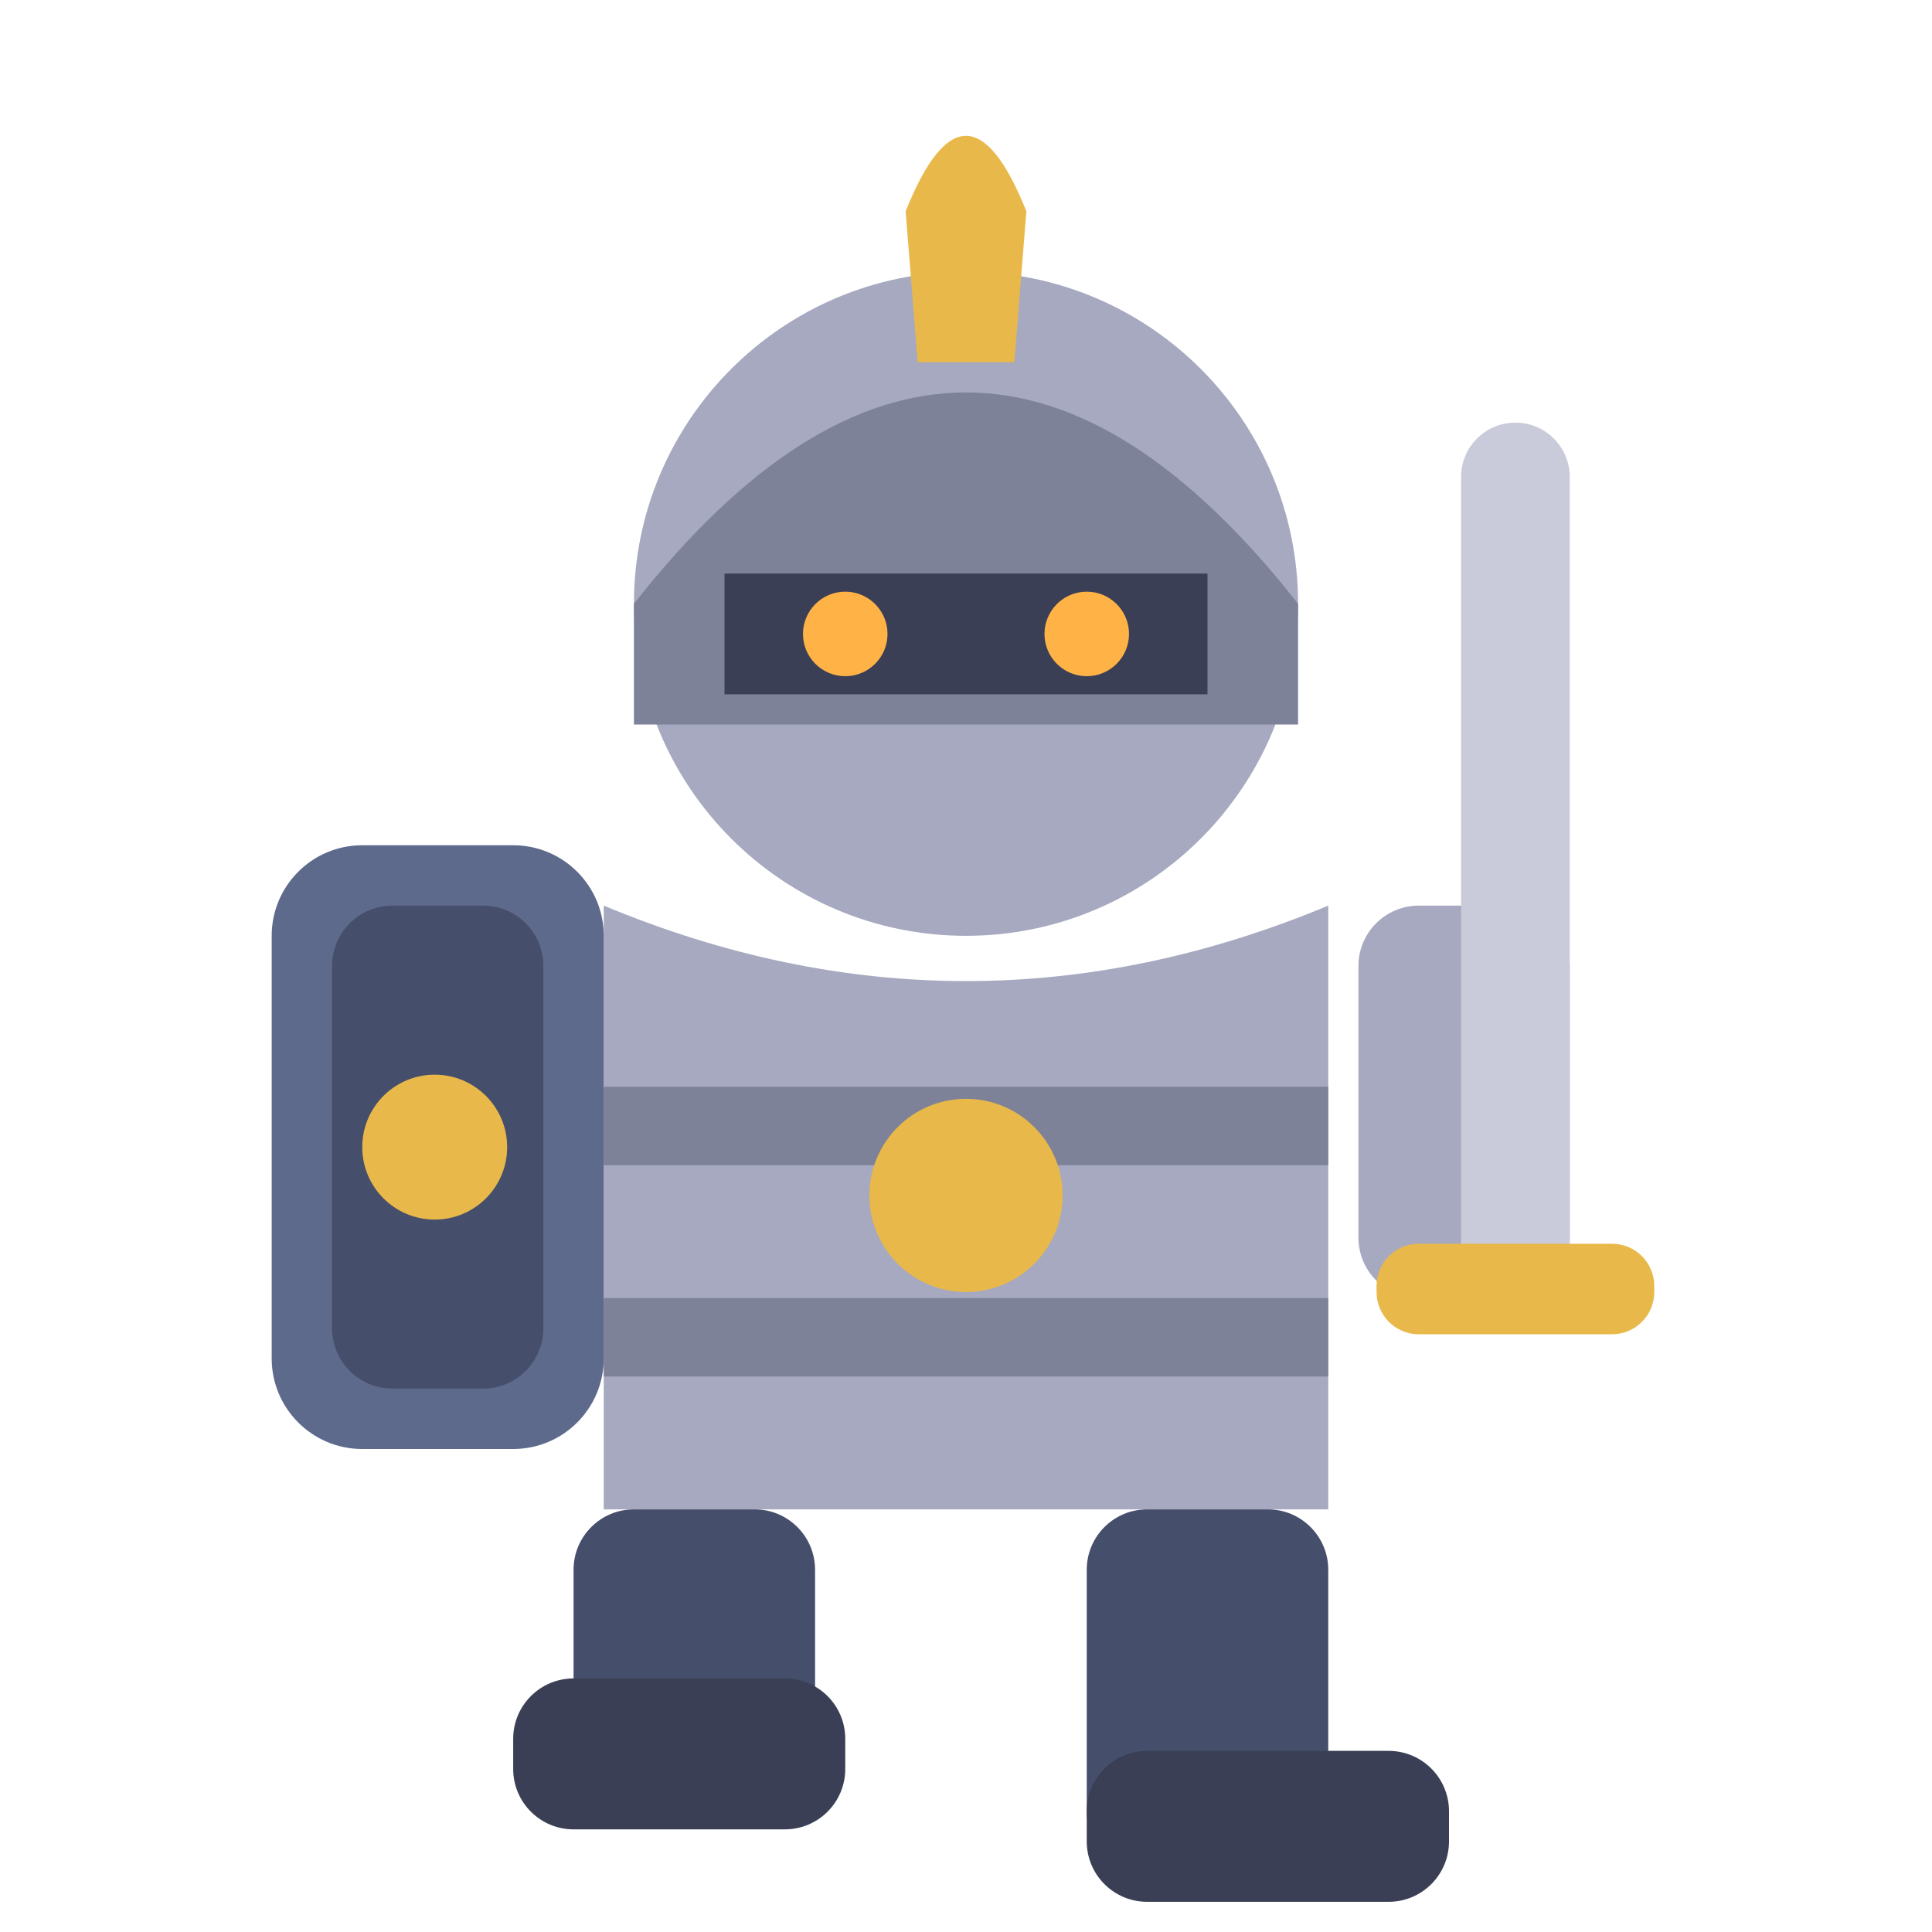
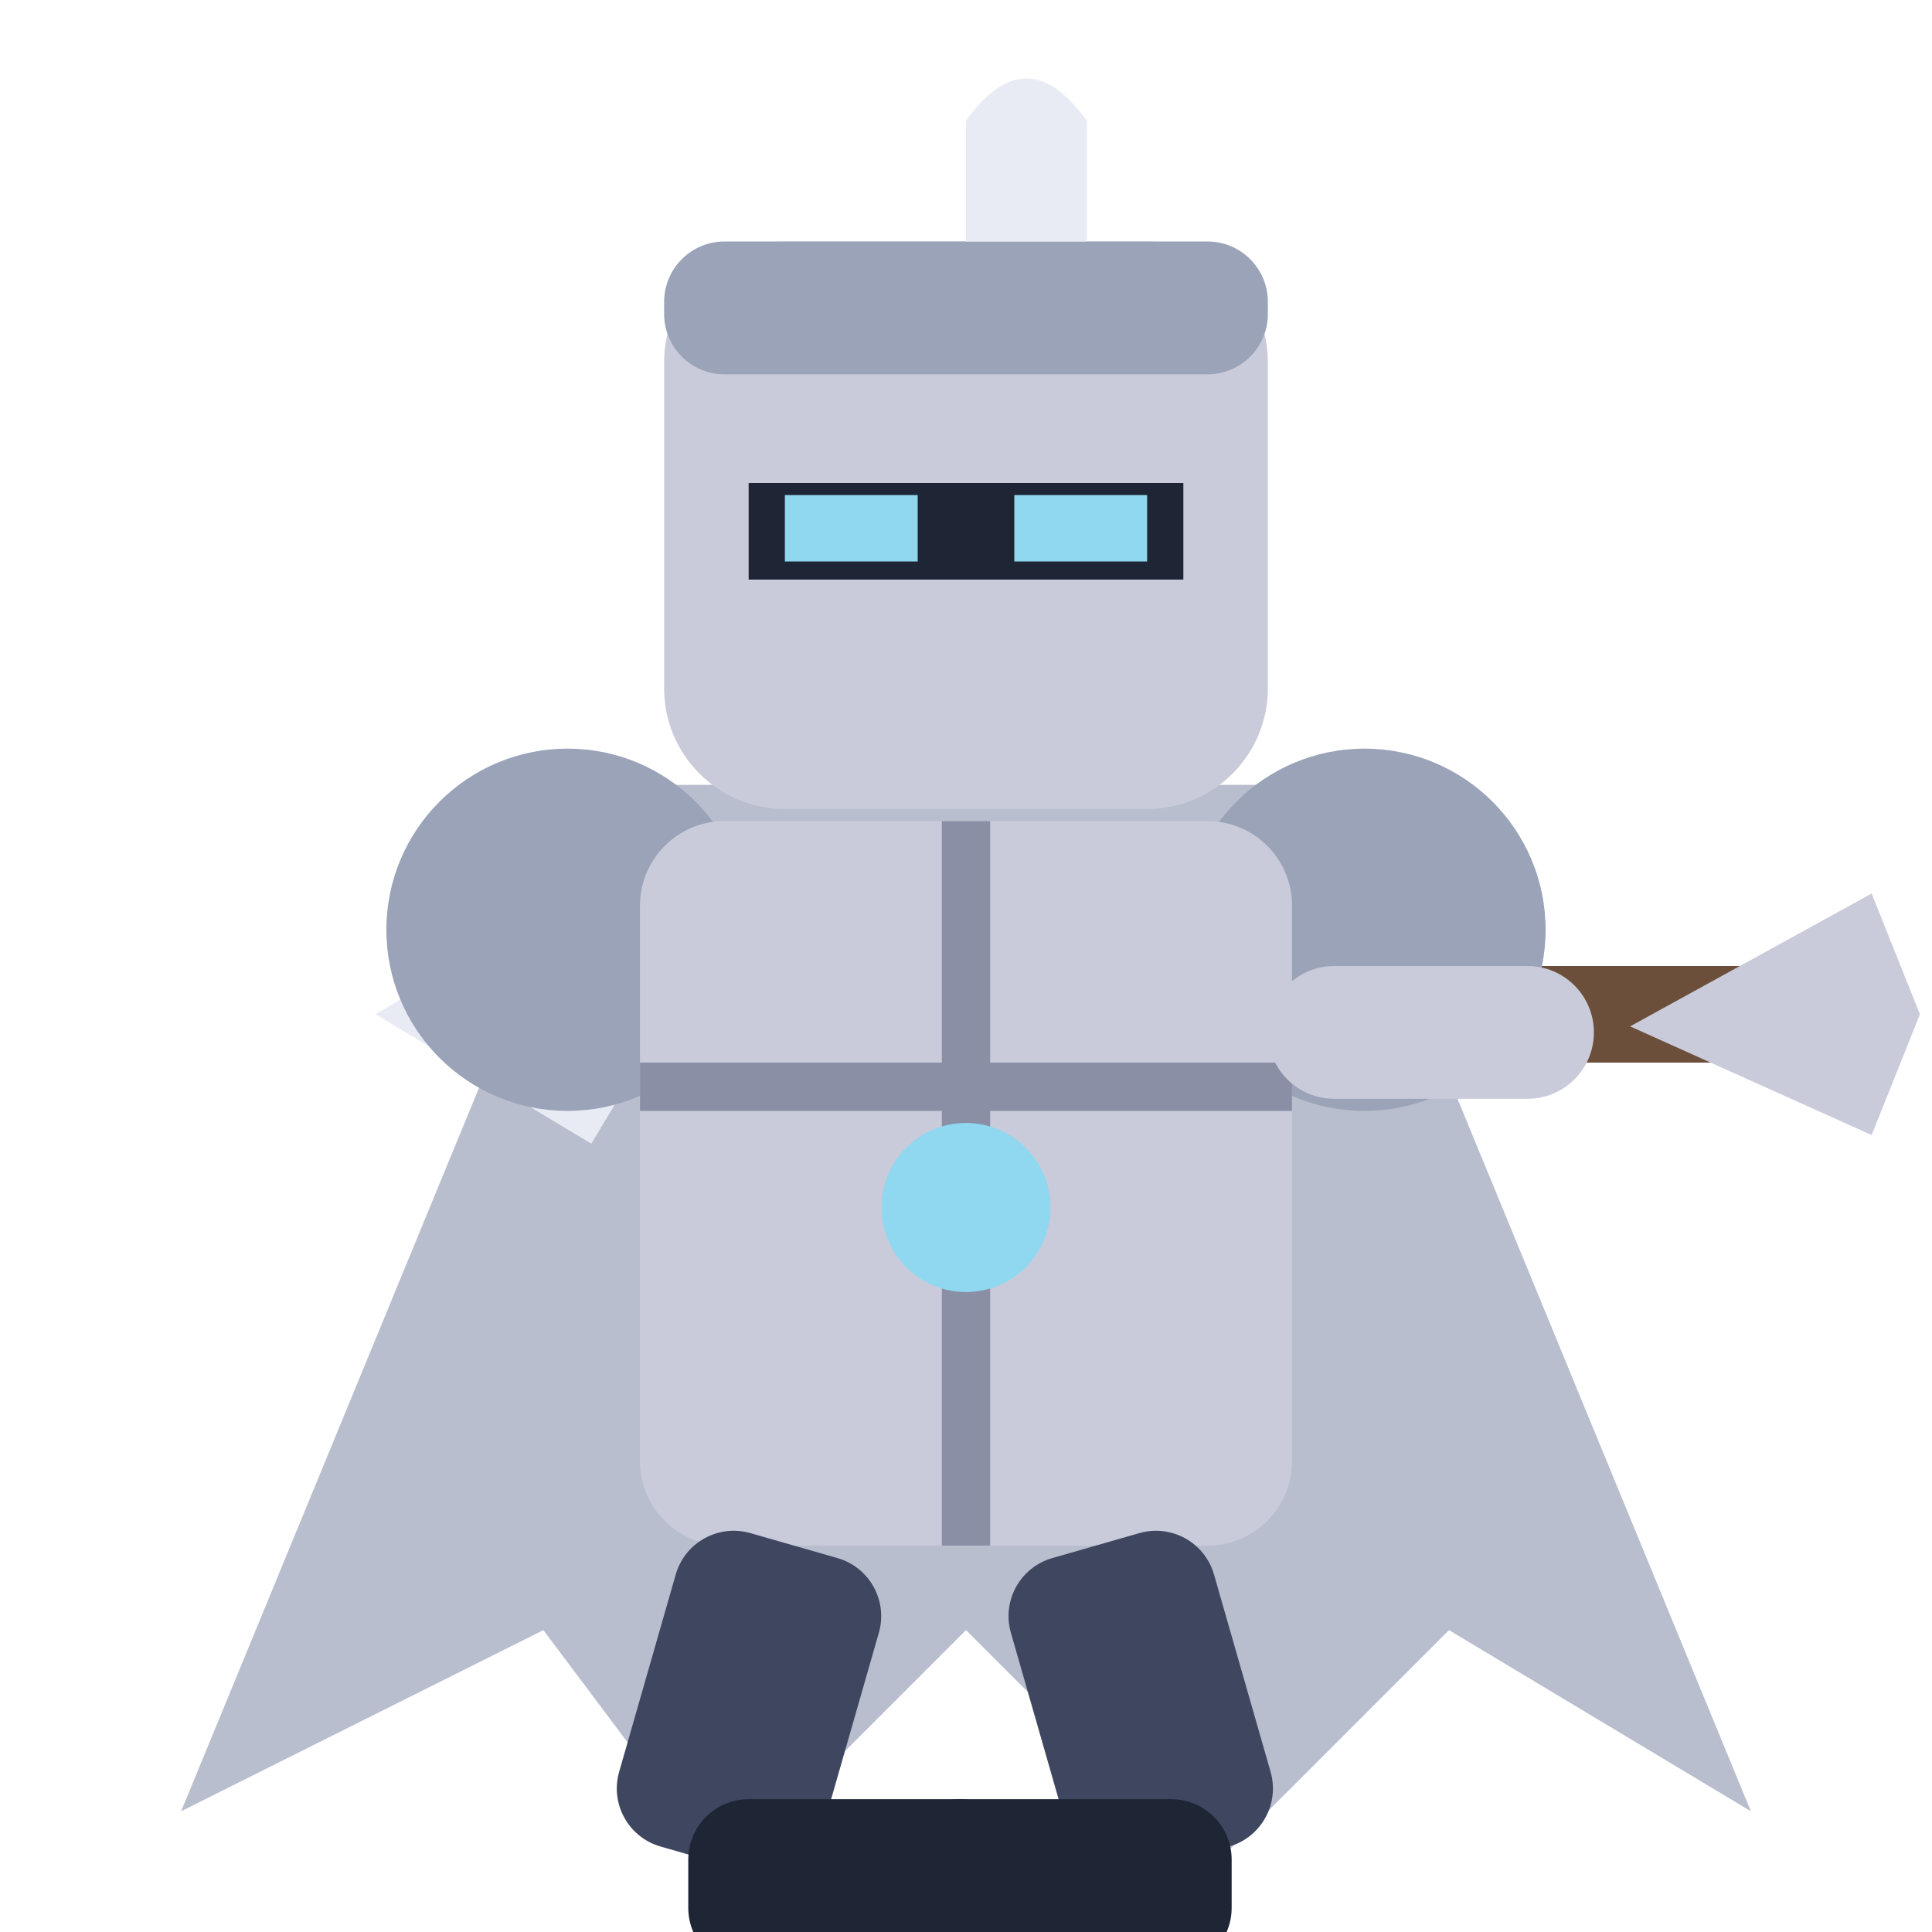
<svg xmlns="http://www.w3.org/2000/svg" viewBox="0 0 32 32">
-   <circle cx="16" cy="10" r="5.5" fill="#A6A9C0" />
-   <path d="M10.5,10 Q16,3 21.5,10 L21.5,12 L10.5,12 Z" fill="#7E8299" />
-   <path d="M15,3.5 Q16,1 17,3.5 L16.8,6 L15.2,6 Z" fill="#E8B94A" />
-   <rect x="12" y="9.5" width="8" height="2" fill="#3A3F55" />
-   <circle cx="14" cy="10.5" r="0.7" fill="#FFB347" />
-   <circle cx="18" cy="10.5" r="0.7" fill="#FFB347" />
-   <path d="M10,15 L10,25 L22,25 L22,15 Q16,17.5 10,15 Z" fill="#A6A9C0" />
-   <rect x="10" y="18" width="12" height="1.3" fill="#7E8299" />
-   <rect x="10" y="21.5" width="12" height="1.3" fill="#7E8299" />
-   <circle cx="16" cy="19.8" r="1.6" fill="#E8B94A" />
-   <rect x="4.5" y="14" width="5.5" height="10" rx="1.5" fill="#5E6A8C" />
-   <rect x="5.5" y="15" width="3.5" height="8" rx="1" fill="#454E6B" />
-   <circle cx="7.2" cy="19" r="1.2" fill="#E8B94A" />
-   <rect x="22.5" y="15" width="3.5" height="6.5" rx="1" fill="#A6A9C0" />
-   <rect x="24.2" y="7" width="1.8" height="15" rx="0.9" fill="#C9CBDA" />
-   <rect x="22.8" y="20.6" width="4.6" height="1.5" rx="0.7" fill="#E8B94A" />
-   <rect x="18" y="25" width="4" height="6" rx="1" fill="#454E6B" />
-   <rect x="9.5" y="25" width="4" height="4.8" rx="1" fill="#454E6B" />
-   <rect x="18" y="29" width="6" height="2.5" rx="1" fill="#3A3F55" />
-   <rect x="8.5" y="27.8" width="5.5" height="2.5" rx="1" fill="#3A3F55" />
+   <path d="M10,13 L3,30 L9,27 L12,31 L16,27 L20,31 L24,27 L29,30 L22,13 Z" fill="#9AA3B8" opacity="0.7" />
+   <rect x="9" y="16" width="22" height="1.6" rx="0.8" fill="#6B4F3A" />
+   <path d="M31,14.8 L31.8,16.8 L31,18.8 L27,17 Z" fill="#C9CBDA" />
+   <path d="M10,15 L7,16.8 L10,18.6" stroke="#E8EAF4" stroke-width="0.8" fill="none" />
+   <rect x="11" y="4" width="10" height="9.4" rx="2" fill="#C9CBDA" />
+   <rect x="11" y="4" width="10" height="2.2" rx="1" fill="#9AA3B8" />
+   <rect x="12.4" y="8" width="7.2" height="1.6" fill="#1E2535" />
+   <rect x="13" y="8.2" width="2.2" height="1.1" fill="#8FD8F0" />
+   <rect x="16.8" y="8.2" width="2.2" height="1.1" fill="#8FD8F0" />
+   <path d="M16,2 Q17,0.6 18,2 V4 H16 Z" fill="#E8EAF4" />
+   <circle cx="9.4" cy="15.4" r="3" fill="#9AA3B8" />
+   <circle cx="22.6" cy="15.4" r="3" fill="#9AA3B8" />
+   <rect x="10.6" y="13.6" width="10.8" height="12" rx="1.4" fill="#C9CBDA" />
+   <path d="M10.6,18 H21.4 M16,13.6 V25.6" stroke="#8A8FA6" stroke-width="0.8" />
+   <circle cx="16" cy="20" r="1.4" fill="#8FD8F0" />
+   <rect x="21" y="16" width="5.4" height="2.2" rx="1.1" fill="#C9CBDA" />
+   <rect x="11.4" y="25.6" width="3.5" height="5.4" rx="1" fill="#3F4660" transform="rotate(16 13.15 25.6)" />
+   <rect x="16.4" y="25.6" width="3.5" height="5.4" rx="1" fill="#3F4660" transform="rotate(-16 18.15 25.6)" />
+   <rect x="11.4" y="29.8" width="5.5" height="2.8" rx="1" fill="#1E2535" />
+   <rect x="14.9" y="29.8" width="5.5" height="2.8" rx="1" fill="#1E2535" />
</svg>
